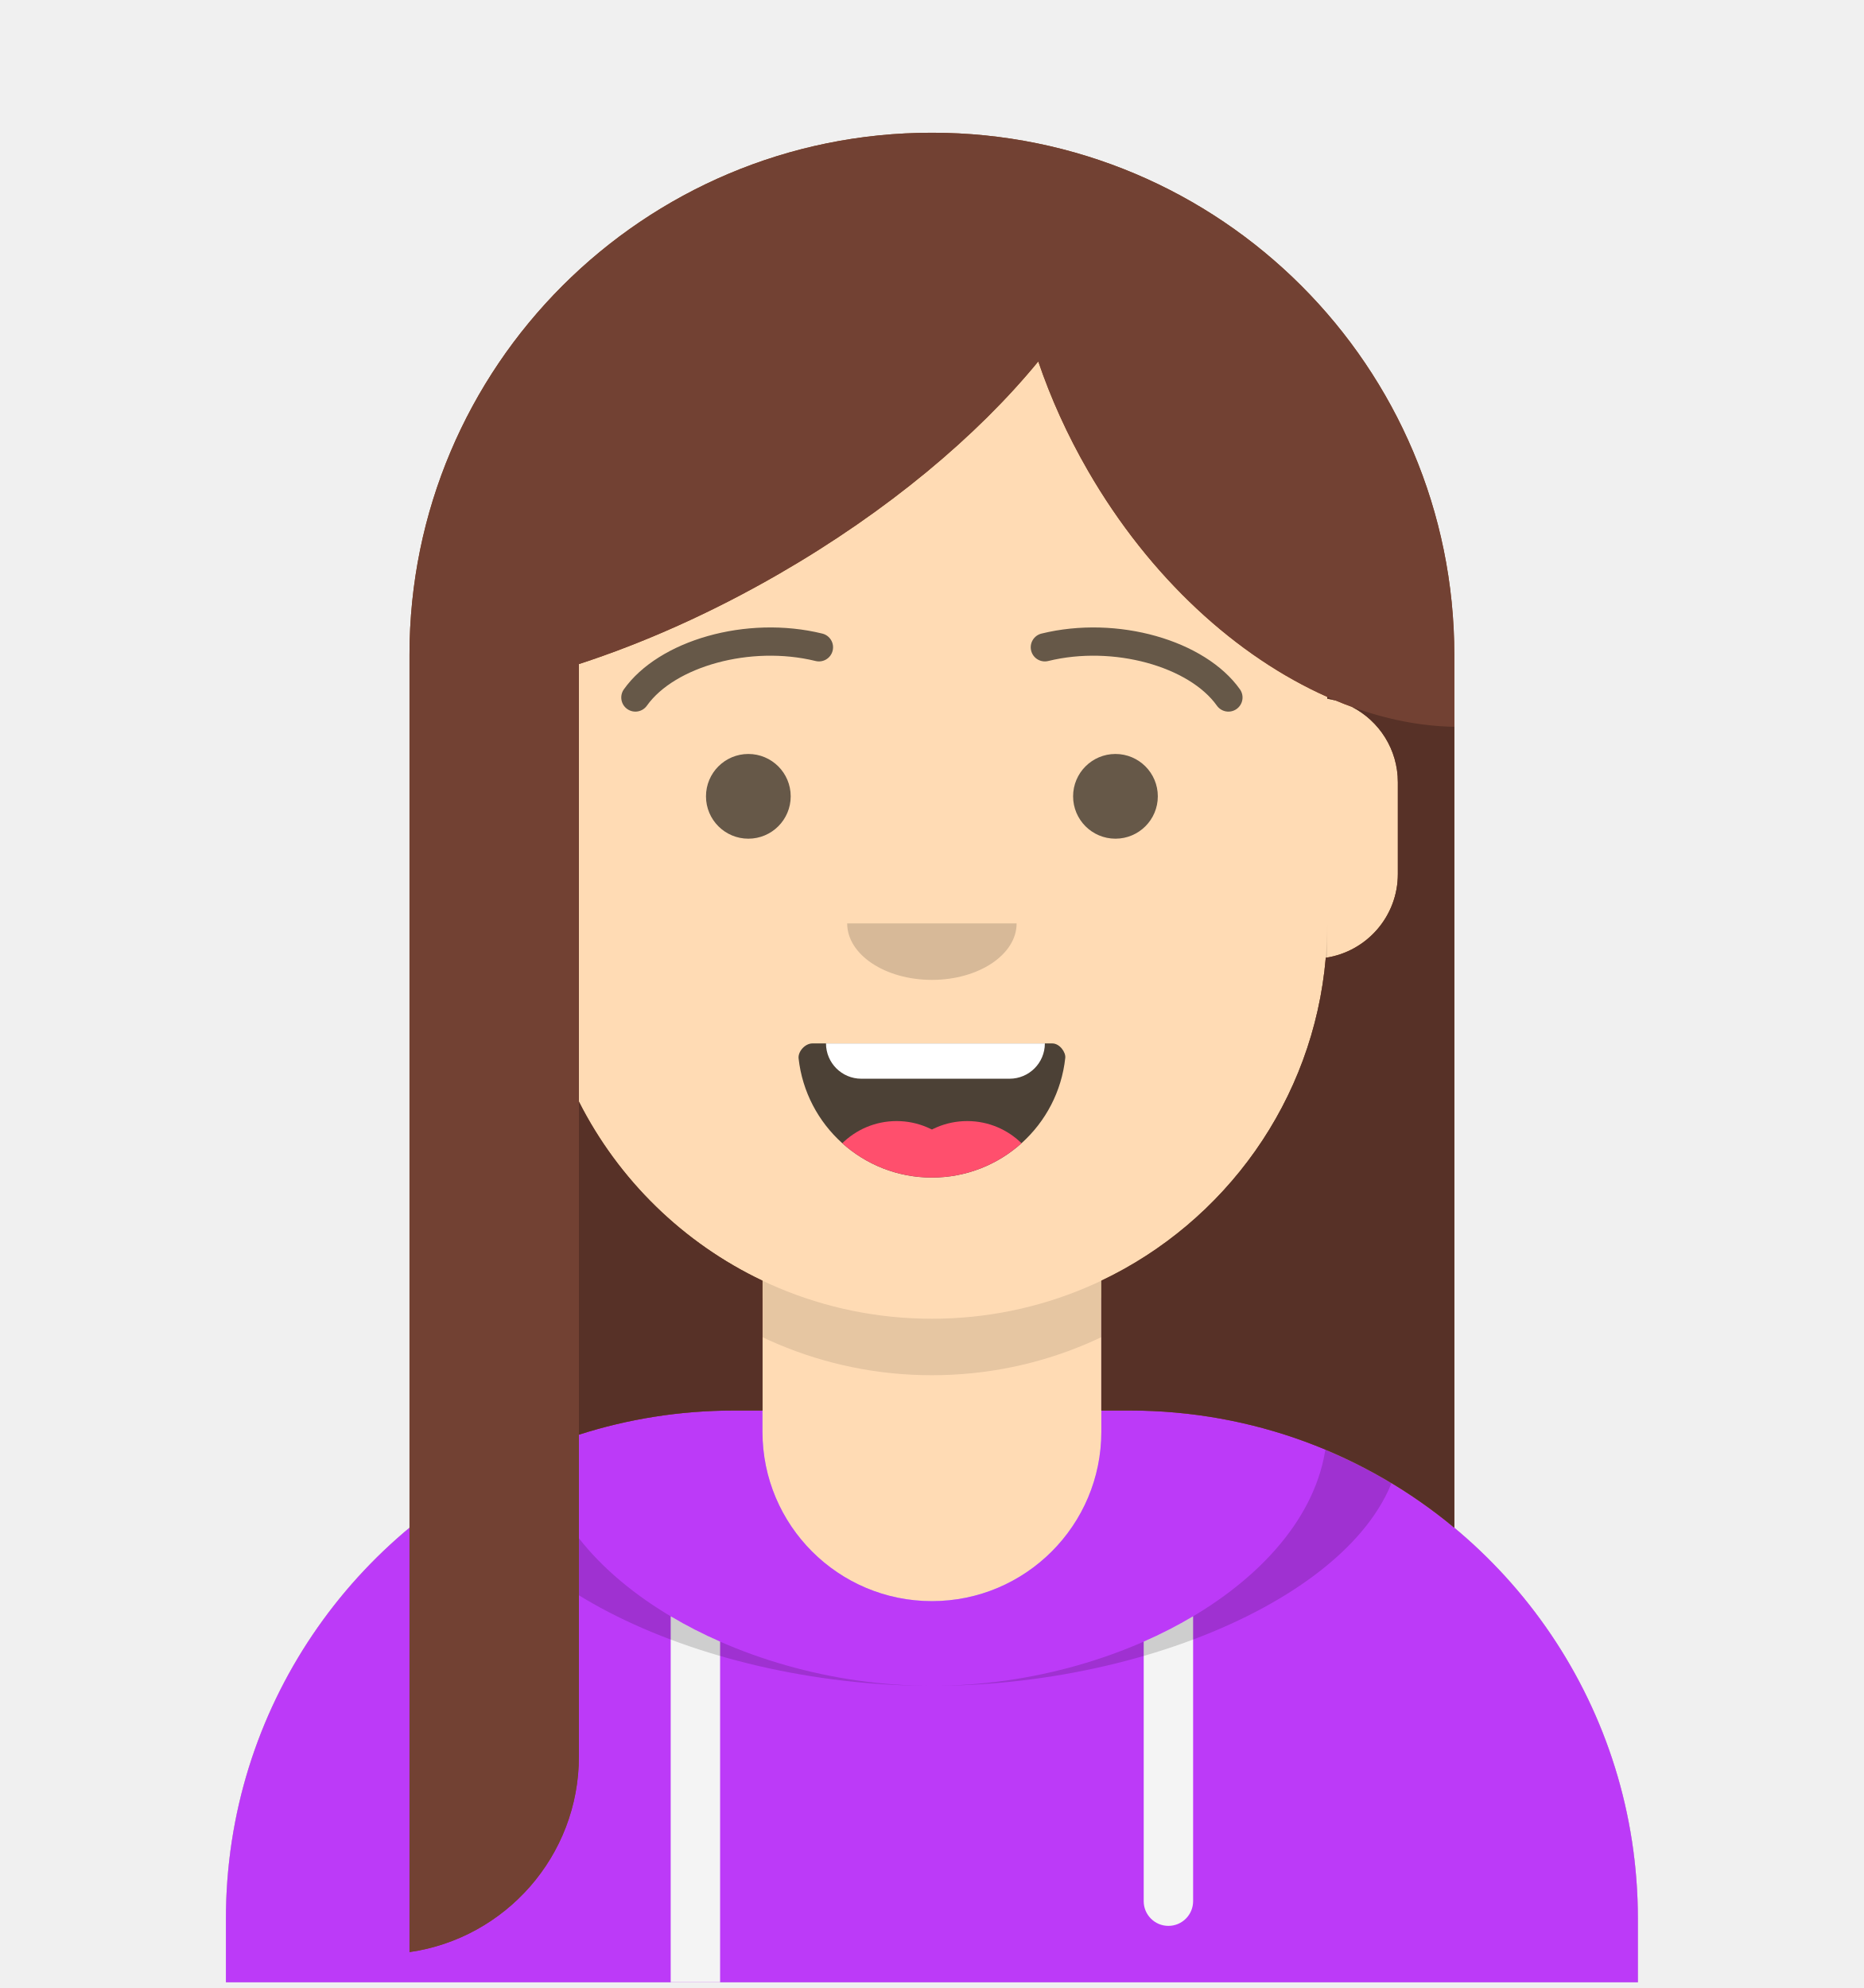
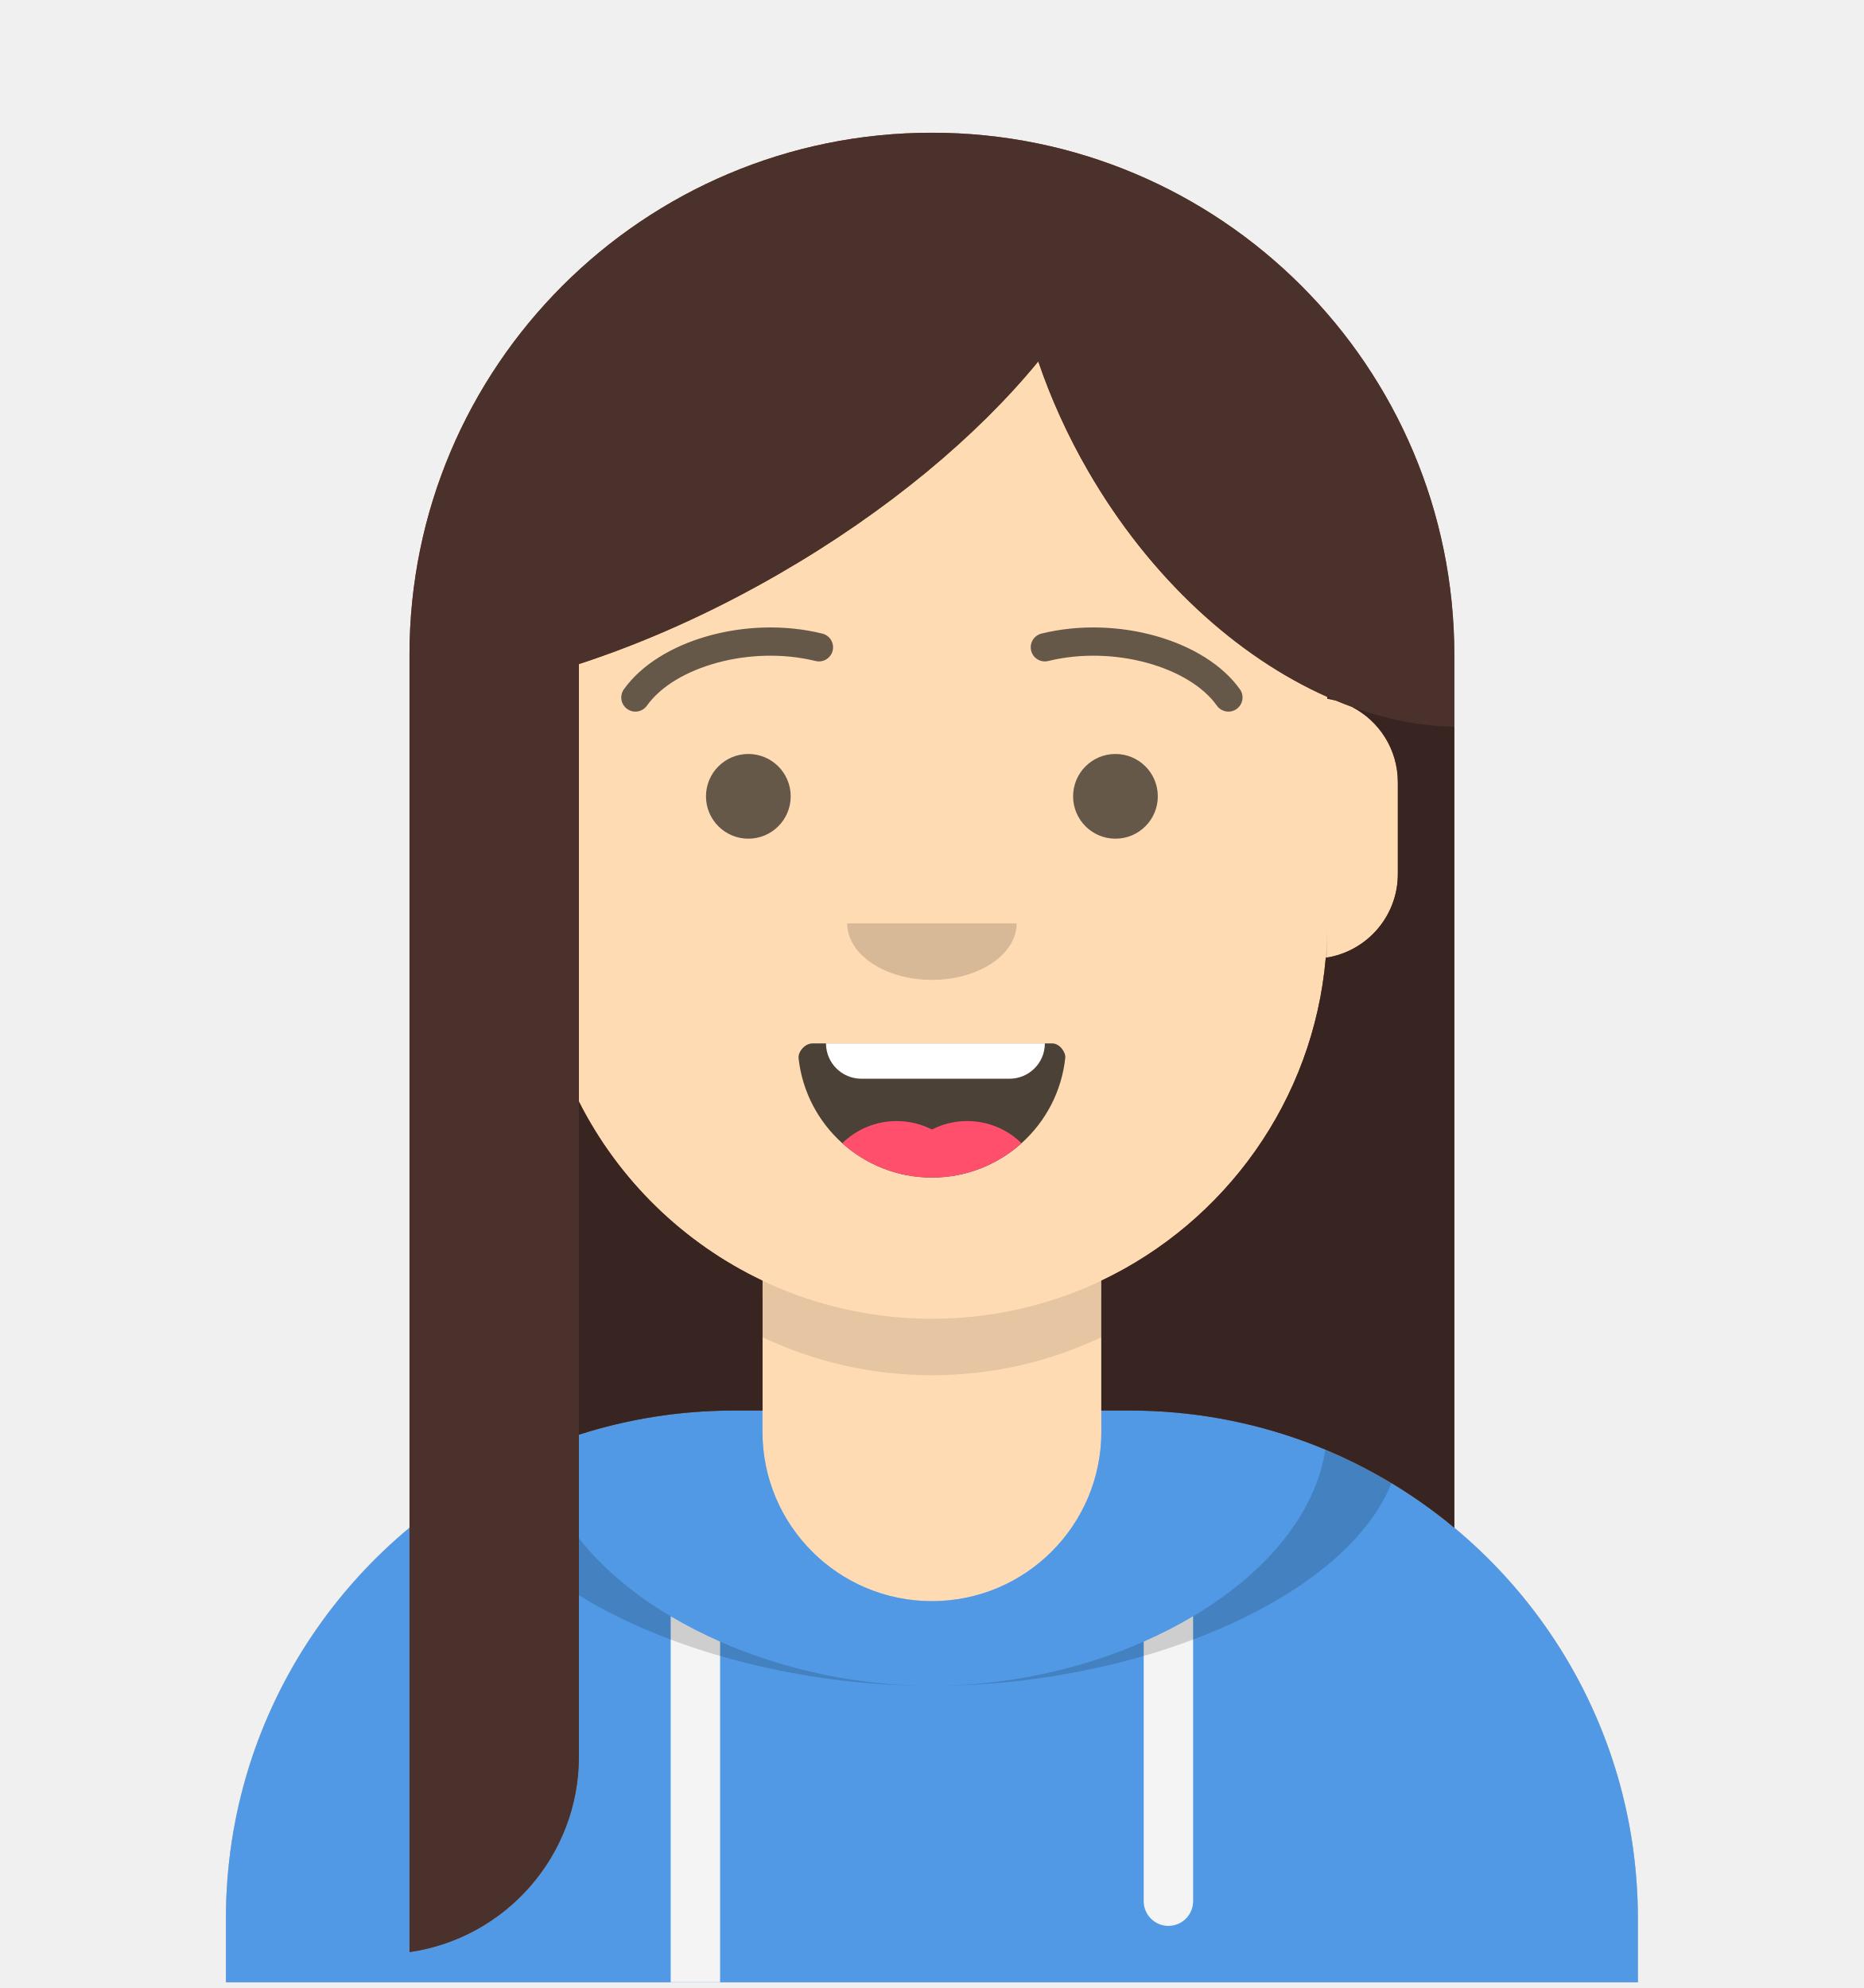
<svg xmlns="http://www.w3.org/2000/svg" xmlns:xlink="http://www.w3.org/1999/xlink" width="450px" height="480px" viewBox="0 0 264 280" version="1.1">
  <defs>
    <circle id="path-1" cx="120" cy="120" r="120" />
    <path d="M12,160 C12,226.274 65.726,280 132,280 C198.274,280 252,226.274 252,160 L264,160 L264,-1.42108547e-14 L-3.19744231e-14,-1.42108547e-14 L-3.19744231e-14,160 L12,160 Z" id="path-3" />
    <path d="M124,144.611 L124,163 L128,163 L128,163 C167.765,163 200,195.235 200,235 L200,244 L0,244 L0,235 C-4.86974701e-15,195.235 32.235,163 72,163 L72,163 L76,163 L76,144.611 C58.763,136.422 46.372,119.687 44.305,99.881 C38.48,99.058 34,94.052 34,88 L34,74 C34,68.054 38.325,63.118 44,62.166 L44,56 L44,56 C44,25.072 69.072,5.68137151e-15 100,0 L100,0 L100,0 C130.928,-5.68137151e-15 156,25.072 156,56 L156,62.166 C161.675,63.118 166,68.054 166,74 L166,88 C166,94.052 161.52,99.058 155.695,99.881 C153.628,119.687 141.237,136.422 124,144.611 Z" id="path-5" />
  </defs>
  <g id="avatarmaker" stroke="none" stroke-width="1" fill="none" fill-rule="evenodd">
    <g transform="translate(-825, -1100)" id="avatarmaker/Circle">
      <g transform="translate(825, 1100)">
        <g id="Mask" />
        <g id="avatarmaker" stroke-width="1" fill-rule="evenodd" mask="url(#mask-4)">
          <g id="Body" transform="translate(32, 36)">
            <mask id="mask-6" fill="white">
              <use xlink:href="#path-5" />
            </mask>
            <use fill="#D0C6AC" xlink:href="#path-5" />
            <g id="Skin/👶🏽-03-Brown" mask="url(#mask-6)" fill="#FFDBB4">
              <g transform="translate(-32, 0)" id="Color">
                <rect x="0" y="0" width="264" height="244" />
              </g>
            </g>
            <path d="M156,79 L156,102 C156,132.928 130.928,158 100,158 C69.072,158 44,132.928 44,102 L44,79 L44,94 C44,124.928 69.072,150 100,150 C130.928,150 156,124.928 156,94 L156,79 Z" id="Neck-Shadow" fill-opacity="0.1" fill="#000000" mask="url(#mask-6)" />
          </g>
          <g id="Clothing/Hoodie" transform="translate(0, 170)">
            <defs>
-               <path d="M108,13.071 C90.081,15.076 76.28,20.552 76.004,34.645 C50.146,45.568 32,71.165 32,100.999 L32,100.999 L32,110 L232,110 L232,100.999 C232,71.165 213.854,45.568 187.996,34.645 C187.72,20.552 173.919,15.076 156,13.071 L156,32 L156,32 C156,45.255 145.255,56 132,56 L132,56 C118.745,56 108,45.255 108,32 L108,13.071 Z" id="react-path-52" />
+               <path d="M108,13.071 C90.081,15.076 76.28,20.552 76.004,34.645 C50.146,45.568 32,71.165 32,100.999 L32,100.999 L32,110 L232,110 L232,100.999 C232,71.165 213.854,45.568 187.996,34.645 C187.72,20.552 173.919,15.076 156,13.071 L156,32 L156,32 C156,45.255 145.255,56 132,56 L132,56 C118.745,56 108,45.255 108,32 L108,13.071 Z" id="react-path-18" />
            </defs>
-             <mask id="react-mask-53" fill="white">
-               <use xlink:href="#react-path-52" />
+             <mask id="react-mask-19" fill="white">
+               <use xlink:href="#react-path-18" />
            </mask>
-             <use id="Hoodie" fill="#B7C1DB" fill-rule="evenodd" xlink:href="#react-path-52" />
-             <g id="Color/Palette/Gray-01" mask="url(#react-mask-53)" fill-rule="evenodd" fill="#bc3af8">
+             <use id="Hoodie" fill="#B7C1DB" fill-rule="evenodd" xlink:href="#react-path-18" />
+             <g id="Color/Palette/Gray-01" mask="url(#react-mask-19)" fill-rule="evenodd" fill="#5199e4">
              <rect id="🖍Color" x="0" y="0" width="264" height="110" />
            </g>
-             <path d="M102,61.739 L102,110 L95,110 L95,58.15 C97.204,59.46 99.547,60.661 102,61.739 Z M169,58.15 L169,98.5 C169,100.433 167.433,102 165.5,102 C163.567,102 162,100.433 162,98.5 L162,61.739 C164.453,60.661 166.796,59.46 169,58.15 Z" id="Straps" fill="#F4F4F4" fill-rule="evenodd" mask="url(#react-mask-53)" />
-             <path d="M90.96,12.724 C75.909,15.571 65.5,21.243 65.5,32.308 C65.5,52.02 98.538,68 132,68 C165.462,68 198.5,52.02 198.5,32.308 C198.5,21.243 188.091,15.571 173.04,12.724 C182.125,16.074 188,21.706 188,31.077 C188,51.469 160.179,68 132,68 C103.821,68 76,51.469 76,31.077 C76,21.706 81.875,16.074 90.96,12.724 Z" id="Shadow" fill-opacity="0.16" fill="#000000" fill-rule="evenodd" mask="url(#react-mask-53)" />
+             <path d="M102,61.739 L102,110 L95,110 L95,58.15 C97.204,59.46 99.547,60.661 102,61.739 Z M169,58.15 L169,98.5 C169,100.433 167.433,102 165.5,102 C163.567,102 162,100.433 162,98.5 L162,61.739 C164.453,60.661 166.796,59.46 169,58.15 Z" id="Straps" fill="#F4F4F4" fill-rule="evenodd" mask="url(#react-mask-19)" />
+             <path d="M90.96,12.724 C75.909,15.571 65.5,21.243 65.5,32.308 C65.5,52.02 98.538,68 132,68 C165.462,68 198.5,52.02 198.5,32.308 C198.5,21.243 188.091,15.571 173.04,12.724 C182.125,16.074 188,21.706 188,31.077 C188,51.469 160.179,68 132,68 C103.821,68 76,51.469 76,31.077 C76,21.706 81.875,16.074 90.96,12.724 Z" id="Shadow" fill-opacity="0.16" fill="#000000" fill-rule="evenodd" mask="url(#react-mask-19)" />
          </g>
          <g id="Face" transform="translate(76, 82)" fill="#000000">
            <g id="Mouth/Smile" transform="translate(2, 52)">
              <defs>
                <path d="M35.118,15.128 C36.176,24.62 44.226,32 54,32 C63.804,32 71.874,24.574 72.892,15.04 C72.974,14.273 72.117,13 71.043,13 C56.149,13 44.738,13 37.087,13 C36.007,13 35.012,14.178 35.118,15.128 Z" id="react-path-3" />
              </defs>
              <mask id="react-mask-4" fill="white">
                <use xlink:href="#react-path-3" />
              </mask>
              <use id="Mouth" fill-opacity="0.7" fill="#000000" fill-rule="evenodd" xlink:href="#react-path-3" />
              <rect id="Teeth" fill="#FFFFFF" fill-rule="evenodd" mask="url(#react-mask-4)" x="39" y="2" width="31" height="16" rx="5" />
              <g id="Tongue" stroke-width="1" fill-rule="evenodd" mask="url(#react-mask-4)" fill="#FF4F6D">
                <g transform="translate(38, 24)">
                  <circle cx="11" cy="11" r="11" />
                  <circle cx="21" cy="11" r="11" />
                </g>
              </g>
            </g>
            <g id="Nose/Default" transform="translate(28, 40)" fill-opacity="0.16">
              <path d="M16,8 C16,12.418 21.373,16 28,16 L28,16 C34.627,16 40,12.418 40,8" id="Nose" />
            </g>
            <g id="Eyes/Default-😀" transform="translate(0, 8)" fill-opacity="0.6">
              <circle id="Eye" cx="30" cy="22" r="6" />
              <circle id="Eye" cx="82" cy="22" r="6" />
            </g>
            <g id="Eyebrow/Outline/Default" fill-opacity="0.6">
              <g id="I-Browse" transform="translate(12, 6)">
                <path d="M3.63,11.159 C7.545,5.65 18.278,2.561 27.523,4.831 C28.596,5.095 29.679,4.439 29.942,3.366 C30.206,2.293 29.55,1.21 28.477,0.947 C17.74,-1.69 5.312,1.887 0.37,8.841 C-0.27,9.742 -0.059,10.99 0.841,11.63 C1.742,12.27 2.99,12.059 3.63,11.159 Z" id="Eyebrow" fill-rule="nonzero" />
                <path d="M61.63,11.159 C65.545,5.65 76.278,2.561 85.523,4.831 C86.596,5.095 87.679,4.439 87.942,3.366 C88.206,2.293 87.55,1.21 86.477,0.947 C75.74,-1.69 63.312,1.887 58.37,8.841 C57.73,9.742 57.941,10.99 58.841,11.63 C59.742,12.27 60.99,12.059 61.63,11.159 Z" id="Eyebrow" fill-rule="nonzero" transform="translate(73.00015, 6.039198) scale(-1, 1) translate(-73.00015, -6.039198) " />
              </g>
            </g>
          </g>
          <g id="Top" stroke-width="1" fill-rule="evenodd">
            <defs>
-               <rect id="react-path-46" x="0" y="0" width="264" height="280" />
-               <path d="M133.506,81.335 C137.364,83.331 140,87.357 140,92 L140,105 C140,111.019 135.569,116.002 129.791,116.867 C128.048,137.115 115.531,154.283 98,162.611 L98,162.611 L98,181 L102,181 C119.491,181 135.525,187.237 148,197.608 L148,74 C148,53.565 139.717,35.065 126.326,21.674 C112.935,8.283 94.435,-3.55271368e-15 74,0 C33.131,7.10542736e-15 -7.10542736e-15,33.131 0,74 L0,257.716 C13.569,255.776 24,244.106 24,230 L24,184.423 C30.935,182.2 38.327,181 46,181 L50,181 L50,162.611 C38.773,157.277 29.602,148.318 24,137.246 L24,75.266 C33.147,72.291 42.778,68.017 52.342,62.495 C67.745,53.602 80.431,42.941 89.066,32.397 C90.831,37.595 93.175,42.801 96.11,47.885 C104.878,63.071 117.224,74.234 130,79.917 L130,80.166 C130.4,80.233 130.794,80.32 131.18,80.426 C131.955,80.749 132.73,81.052 133.506,81.335 Z" id="react-path-47" />
+               <rect id="react-path-14" x="0" y="0" width="264" height="280" />
+               <path d="M133.506,81.335 C137.364,83.331 140,87.357 140,92 L140,105 C140,111.019 135.569,116.002 129.791,116.867 C128.048,137.115 115.531,154.283 98,162.611 L98,162.611 L98,181 L102,181 C119.491,181 135.525,187.237 148,197.608 L148,74 C148,53.565 139.717,35.065 126.326,21.674 C112.935,8.283 94.435,-3.55271368e-15 74,0 C33.131,7.10542736e-15 -7.10542736e-15,33.131 0,74 L0,257.716 C13.569,255.776 24,244.106 24,230 L24,184.423 C30.935,182.2 38.327,181 46,181 L50,181 L50,162.611 C38.773,157.277 29.602,148.318 24,137.246 L24,75.266 C33.147,72.291 42.778,68.017 52.342,62.495 C67.745,53.602 80.431,42.941 89.066,32.397 C90.831,37.595 93.175,42.801 96.11,47.885 C104.878,63.071 117.224,74.234 130,79.917 L130,80.166 C130.4,80.233 130.794,80.32 131.18,80.426 C131.955,80.749 132.73,81.052 133.506,81.335 Z" id="react-path-15" />
            </defs>
-             <mask id="react-mask-44" fill="white">
-               <use xlink:href="#react-path-46" />
+             <mask id="react-mask-12" fill="white">
+               <use xlink:href="#react-path-14" />
            </mask>
            <g id="Mask" />
-             <g id="Top/Long-Hair/Straight" mask="url(#react-mask-44)">
+             <g id="Top/Long-Hair/Straight" mask="url(#react-mask-12)">
              <g transform="translate(-1, 0)">
                <g id="Hair" stroke-width="1" fill="none" fill-rule="evenodd" transform="translate(59, 18)">
-                   <mask id="react-mask-45" fill="white">
-                     <use xlink:href="#react-path-47" />
+                   <mask id="react-mask-13" fill="white">
+                     <use xlink:href="#react-path-15" />
                  </mask>
-                   <use id="Mask-Hair" fill="#944F23" xlink:href="#react-path-47" />
-                   <g id="Skin/👶🏽-03-Brown" mask="url(#react-mask-45)" fill="#724133">
+                   <use id="Mask-Hair" fill="#944F23" xlink:href="#react-path-15" />
+                   <g id="Skin/👶🏽-03-Brown" mask="url(#react-mask-13)" fill="#4A312C">
                    <g transform="translate(0, 0) " id="Color">
                      <rect x="0" y="0" width="264" height="280" />
                    </g>
                  </g>
                </g>
                <path d="M192.506,99.335 C197.375,101.108 202.263,102.072 207,102.148 L207,102.148 L207,92 C207,71.565 198.717,53.065 185.326,39.674 C198.717,53.065 207,71.565 207,92 L207,215.608 C194.525,205.237 178.491,199 161,199 L157,199 L157,180.611 L157,180.611 C174.531,172.283 187.048,155.115 188.791,134.867 C194.569,134.002 199,129.019 199,123 L199,110 C199,105.357 196.364,101.331 192.506,99.335 Z M190.18,98.426 C189.794,98.32 189.4,98.233 189,98.166 L189,97.917 C189.393,98.092 189.786,98.261 190.18,98.426 Z M83,155.246 C88.602,166.318 97.773,175.277 109,180.611 L109,199 L105,199 C97.327,199 89.935,200.2 83,202.423 L83,155.246 Z" id="Shadow" fill-opacity="0.24" fill="#000000" fill-rule="evenodd" />
              </g>
            </g>
          </g>
        </g>
      </g>
    </g>
  </g>
</svg>
